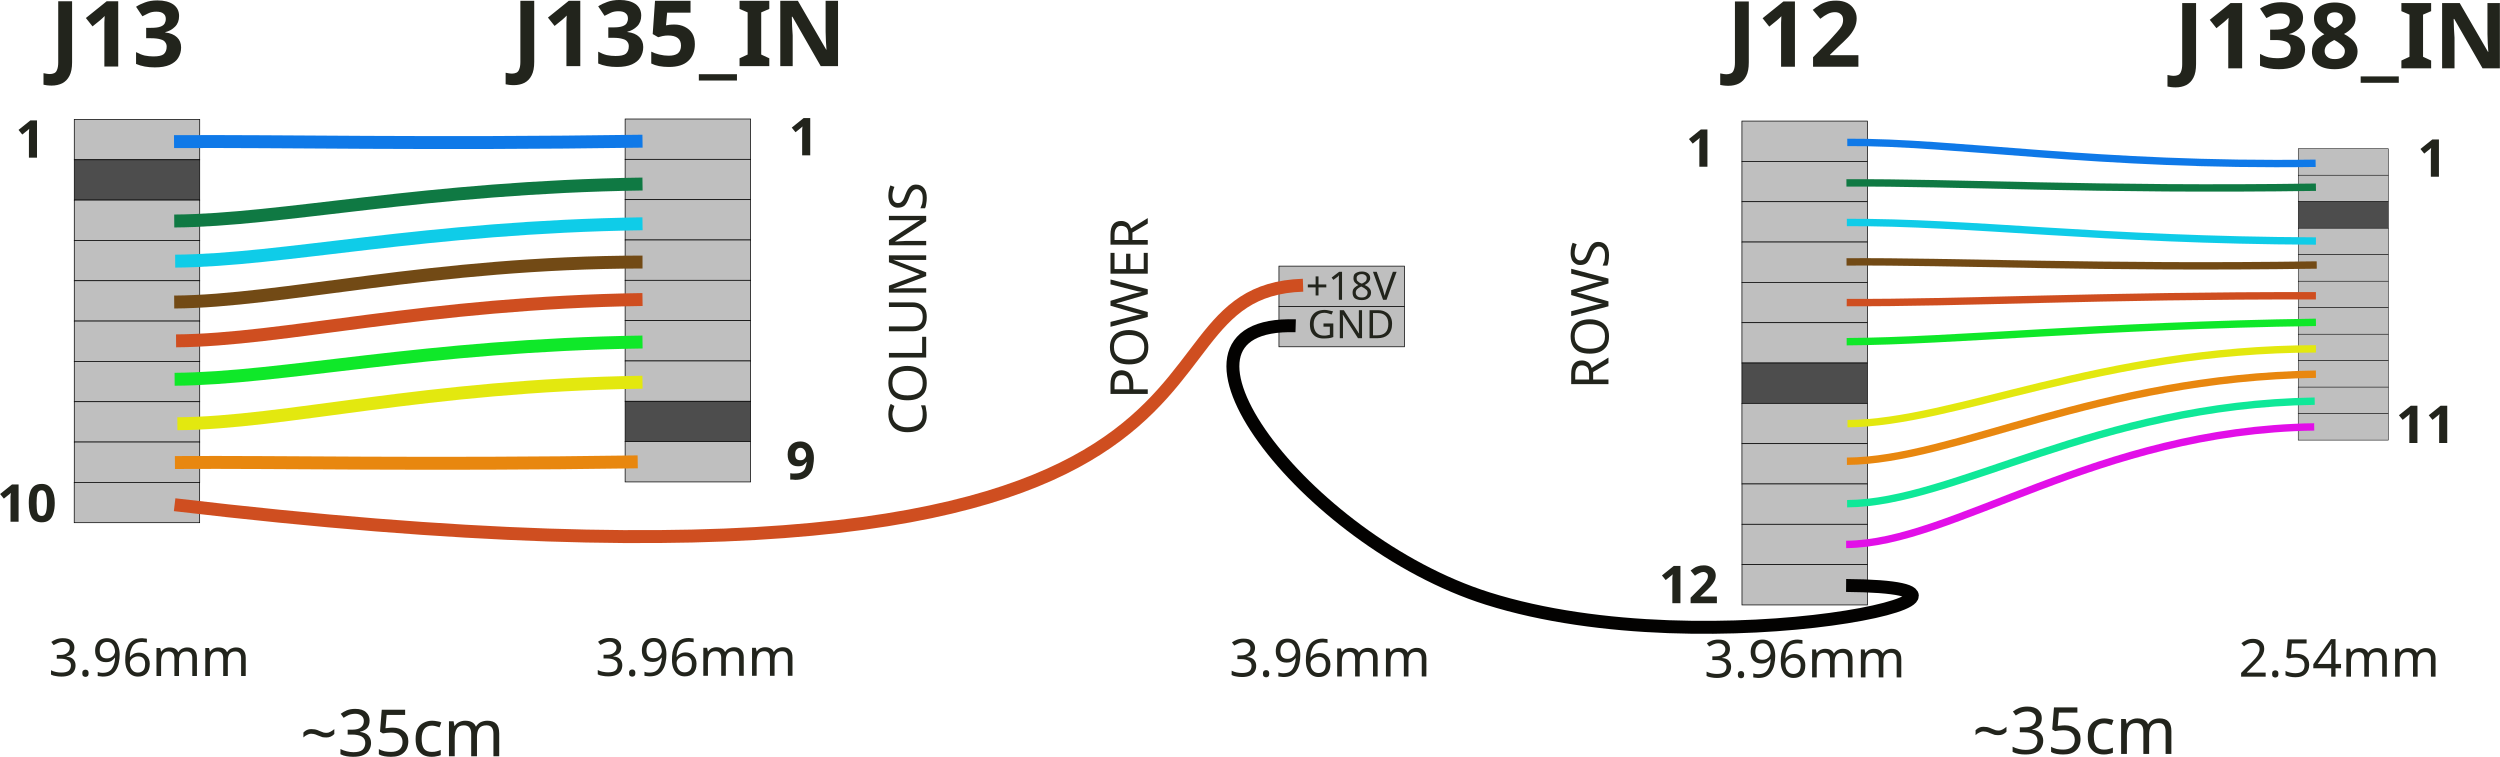
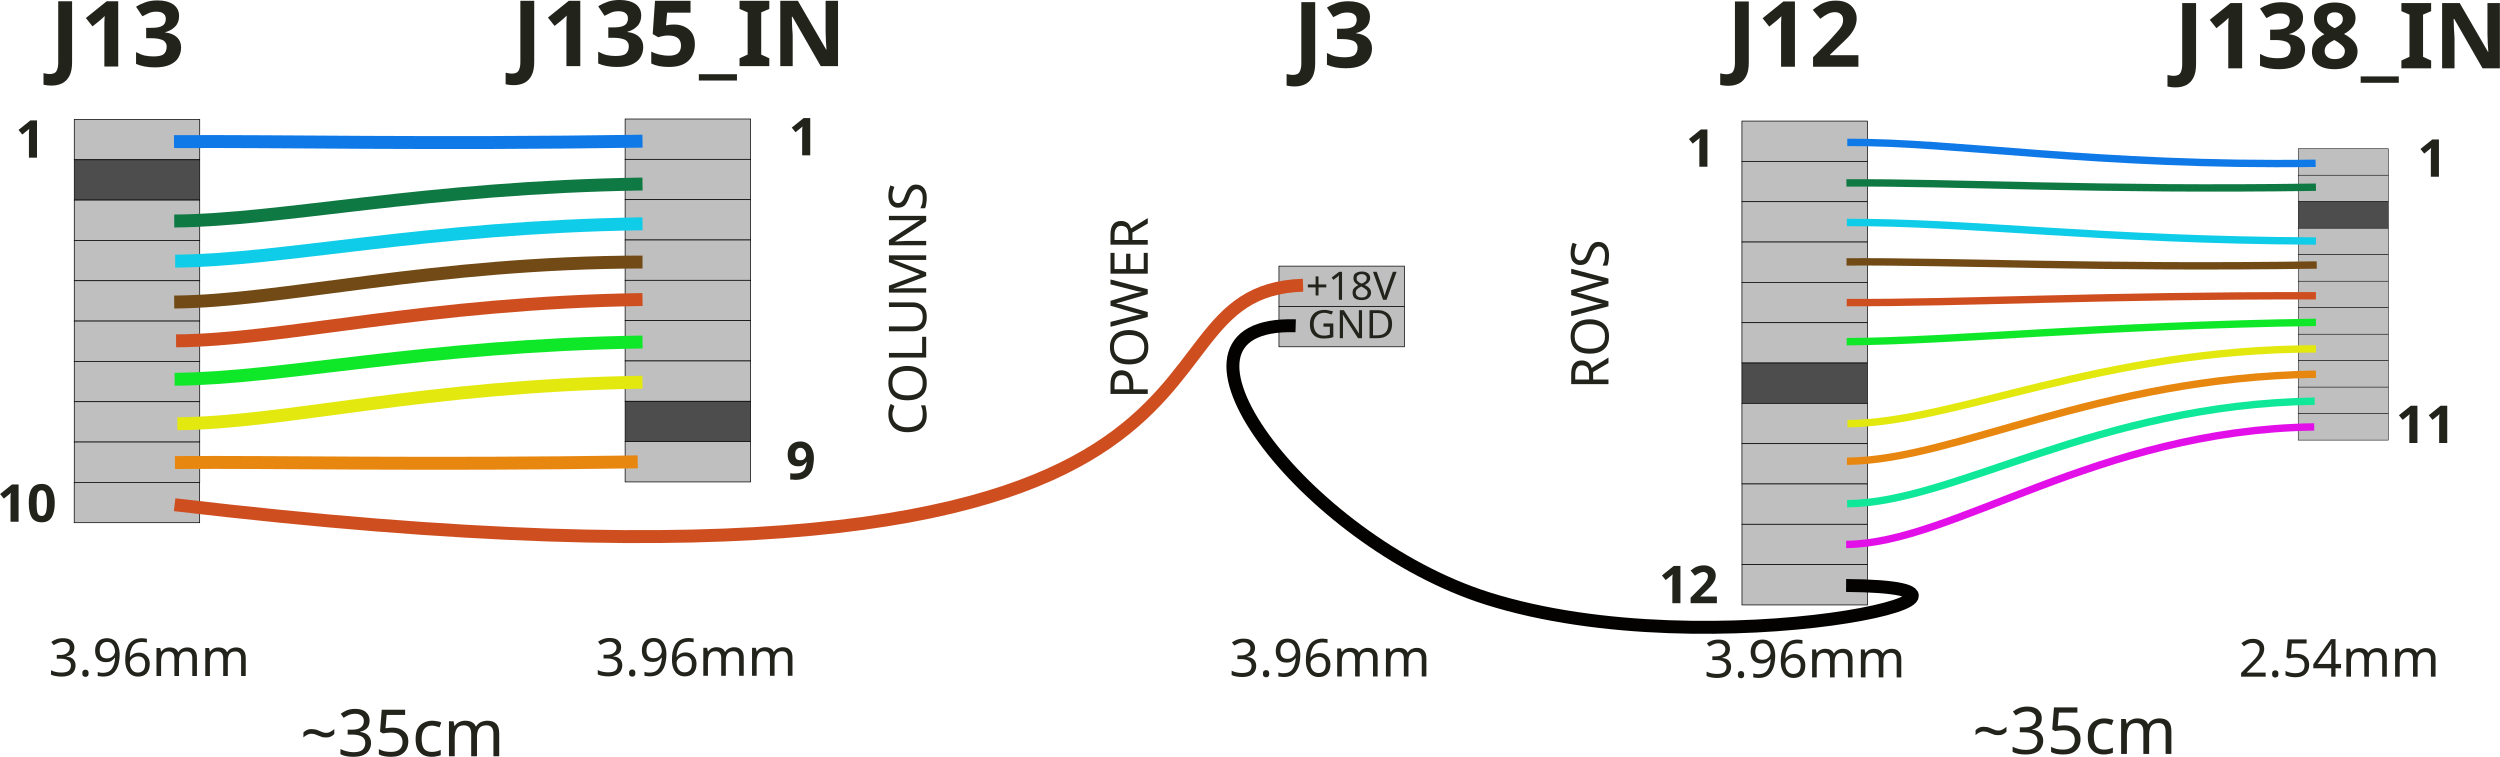
<svg xmlns="http://www.w3.org/2000/svg" width="135.263mm" height="40.955mm" viewBox="0 0 135.263 40.955" version="1.1" id="svg1">
  <defs id="defs1" />
  <g id="layer1" transform="translate(-36.98627,-29.35724)">
    <rect style="fill:#bfbfbf;fill-opacity:1;stroke:#000000;stroke-width:0.039;stroke-miterlimit:4;stroke-dasharray:none;stroke-dashoffset:0;stroke-opacity:1" id="rect1016-6-0-8-2-1" width="6.787" height="2.182" x="41.005" y="35.82" ry="0" />
    <rect style="fill:#4d4d4d;fill-opacity:1;stroke:#000000;stroke-width:0.039;stroke-miterlimit:4;stroke-dasharray:none;stroke-dashoffset:0;stroke-opacity:1" id="rect1016-6-0-8-2-1-8" width="6.787" height="2.182" x="41.005" y="38.002" ry="0" />
    <rect style="fill:#bfbfbf;fill-opacity:1;stroke:#000000;stroke-width:0.039;stroke-miterlimit:4;stroke-dasharray:none;stroke-dashoffset:0;stroke-opacity:1" id="rect1016-6-0-8-2-1-5" width="6.787" height="2.182" x="41.005" y="40.184" ry="0" />
    <rect style="fill:#bfbfbf;fill-opacity:1;stroke:#000000;stroke-width:0.039;stroke-miterlimit:4;stroke-dasharray:none;stroke-dashoffset:0;stroke-opacity:1" id="rect1016-6-0-8-2-1-0" width="6.787" height="2.182" x="41.005" y="42.366" ry="0" />
    <rect style="fill:#bfbfbf;fill-opacity:1;stroke:#000000;stroke-width:0.039;stroke-miterlimit:4;stroke-dasharray:none;stroke-dashoffset:0;stroke-opacity:1" id="rect1016-6-0-8-2-1-6" width="6.787" height="2.182" x="41.005" y="44.547" ry="0" />
    <rect style="fill:#bfbfbf;fill-opacity:1;stroke:#000000;stroke-width:0.039;stroke-miterlimit:4;stroke-dasharray:none;stroke-dashoffset:0;stroke-opacity:1" id="rect1016-6-0-8-2-1-4" width="6.787" height="2.182" x="41.005" y="46.729" ry="0" />
    <rect style="fill:#bfbfbf;fill-opacity:1;stroke:#000000;stroke-width:0.039;stroke-miterlimit:4;stroke-dasharray:none;stroke-dashoffset:0;stroke-opacity:1" id="rect1016-6-0-8-2-1-62" width="6.787" height="2.182" x="41.005" y="48.911" ry="0" />
    <rect style="fill:#bfbfbf;fill-opacity:1;stroke:#000000;stroke-width:0.039;stroke-miterlimit:4;stroke-dasharray:none;stroke-dashoffset:0;stroke-opacity:1" id="rect1016-6-0-8-2-1-58" width="6.787" height="2.182" x="41.005" y="51.093" ry="0" />
    <rect style="fill:#bfbfbf;fill-opacity:1;stroke:#000000;stroke-width:0.039;stroke-miterlimit:4;stroke-dasharray:none;stroke-dashoffset:0;stroke-opacity:1" id="rect1016-6-0-8-2-1-628" width="6.787" height="2.182" x="41.005" y="53.274" ry="0" />
    <rect style="fill:#bfbfbf;fill-opacity:1;stroke:#000000;stroke-width:0.039;stroke-miterlimit:4;stroke-dasharray:none;stroke-dashoffset:0;stroke-opacity:1" id="rect1016-6-0-8-2-1-628-75" width="6.787" height="2.182" x="41.002" y="55.456" ry="0" />
    <rect style="fill:#bfbfbf;fill-opacity:1;stroke:#000000;stroke-width:0.039;stroke-miterlimit:4;stroke-dasharray:none;stroke-dashoffset:0;stroke-opacity:1" id="rect1016-6-0-8-2-1-09" width="6.787" height="2.182" x="131.233" y="35.908" ry="0" />
    <rect style="fill:#bfbfbf;fill-opacity:1;stroke:#000000;stroke-width:0.039;stroke-miterlimit:4;stroke-dasharray:none;stroke-dashoffset:0;stroke-opacity:1" id="rect1016-6-0-8-2-1-8-1" width="6.787" height="2.182" x="131.233" y="38.09" ry="0" />
    <rect style="fill:#bfbfbf;fill-opacity:1;stroke:#000000;stroke-width:0.039;stroke-miterlimit:4;stroke-dasharray:none;stroke-dashoffset:0;stroke-opacity:1" id="rect1016-6-0-8-2-1-5-7" width="6.787" height="2.182" x="131.233" y="40.271" ry="0" />
    <rect style="fill:#bfbfbf;fill-opacity:1;stroke:#000000;stroke-width:0.039;stroke-miterlimit:4;stroke-dasharray:none;stroke-dashoffset:0;stroke-opacity:1" id="rect1016-6-0-8-2-1-0-7" width="6.787" height="2.182" x="131.233" y="42.453" ry="0" />
    <rect style="fill:#bfbfbf;fill-opacity:1;stroke:#000000;stroke-width:0.039;stroke-miterlimit:4;stroke-dasharray:none;stroke-dashoffset:0;stroke-opacity:1" id="rect1016-6-0-8-2-1-6-11" width="6.787" height="2.182" x="131.233" y="44.635" ry="0" />
    <rect style="fill:#bfbfbf;fill-opacity:1;stroke:#000000;stroke-width:0.039;stroke-miterlimit:4;stroke-dasharray:none;stroke-dashoffset:0;stroke-opacity:1" id="rect1016-6-0-8-2-1-4-5" width="6.787" height="2.182" x="131.233" y="46.817" ry="0" />
    <rect style="fill:#4d4d4d;fill-opacity:1;stroke:#000000;stroke-width:0.039;stroke-miterlimit:4;stroke-dasharray:none;stroke-dashoffset:0;stroke-opacity:1" id="rect1016-6-0-8-2-1-62-9" width="6.787" height="2.182" x="131.233" y="48.998" ry="0" />
    <rect style="fill:#bfbfbf;fill-opacity:1;stroke:#000000;stroke-width:0.039;stroke-miterlimit:4;stroke-dasharray:none;stroke-dashoffset:0;stroke-opacity:1" id="rect1016-6-0-8-2-1-58-7" width="6.787" height="2.182" x="131.233" y="51.18" ry="0" />
    <rect style="fill:#bfbfbf;fill-opacity:1;stroke:#000000;stroke-width:0.039;stroke-miterlimit:4;stroke-dasharray:none;stroke-dashoffset:0;stroke-opacity:1" id="rect1016-6-0-8-2-1-628-7" width="6.787" height="2.182" x="131.233" y="53.362" ry="0" />
    <rect style="fill:#bfbfbf;fill-opacity:1;stroke:#000000;stroke-width:0.039;stroke-miterlimit:4;stroke-dasharray:none;stroke-dashoffset:0;stroke-opacity:1" id="rect1016-6-0-8-2-1-62-9-1" width="6.787" height="2.182" x="131.236" y="55.542" ry="0" />
    <rect style="fill:#bfbfbf;fill-opacity:1;stroke:#000000;stroke-width:0.039;stroke-miterlimit:4;stroke-dasharray:none;stroke-dashoffset:0;stroke-opacity:1" id="rect1016-6-0-8-2-1-58-7-7" width="6.787" height="2.182" x="131.236" y="57.724" ry="0" />
    <rect style="fill:#bfbfbf;fill-opacity:1;stroke:#000000;stroke-width:0.039;stroke-miterlimit:4;stroke-dasharray:none;stroke-dashoffset:0;stroke-opacity:1" id="rect1016-6-0-8-2-1-628-7-8" width="6.787" height="2.182" x="131.236" y="59.906" ry="0" />
    <rect style="fill:#bfbfbf;fill-opacity:1;stroke:#000000;stroke-width:0.039;stroke-miterlimit:4;stroke-dasharray:none;stroke-dashoffset:0;stroke-opacity:1" id="rect1016-6-0-8-2-1-58-7-7-3" width="6.787" height="2.182" x="106.184" y="43.756" ry="0" />
    <rect style="fill:#bfbfbf;fill-opacity:1;stroke:#000000;stroke-width:0.039;stroke-miterlimit:4;stroke-dasharray:none;stroke-dashoffset:0;stroke-opacity:1" id="rect1016-6-0-8-2-1-628-7-8-8" width="6.787" height="2.182" x="106.184" y="45.938" ry="0" />
    <text xml:space="preserve" style="font-style:normal;font-variant:normal;font-weight:bold;font-stretch:normal;font-size:4.939px;line-height:125%;font-family:sans-serif;-inkscape-font-specification:'sans-serif, Bold';font-variant-ligatures:normal;font-variant-caps:normal;font-variant-numeric:normal;font-feature-settings:normal;text-align:start;letter-spacing:0px;word-spacing:0px;writing-mode:lr-tb;text-anchor:start;fill:#22241c;fill-opacity:1;stroke:none;stroke-width:0.189px;stroke-linecap:butt;stroke-linejoin:miter;stroke-opacity:1" x="39.698" y="32.958" id="text1065-2-5-5-4-9-6-4">
      <tspan x="39.698" y="32.958" style="font-style:normal;font-variant:normal;font-weight:bold;font-stretch:normal;font-size:4.939px;font-family:sans-serif;-inkscape-font-specification:'sans-serif, Bold';font-variant-ligatures:normal;font-variant-caps:normal;font-variant-numeric:normal;font-feature-settings:normal;text-align:start;writing-mode:lr-tb;text-anchor:start;fill:#22241c;stroke-width:0.189px" id="tspan1711-6-6-7-3-8-7">J13</tspan>
    </text>
    <text xml:space="preserve" style="font-style:normal;font-variant:normal;font-weight:bold;font-stretch:normal;font-size:3.528px;line-height:125%;font-family:sans-serif;-inkscape-font-specification:'sans-serif, Bold';font-variant-ligatures:normal;font-variant-caps:normal;font-variant-numeric:normal;font-feature-settings:normal;text-align:start;letter-spacing:0px;word-spacing:0px;writing-mode:lr-tb;text-anchor:start;fill:#22241c;fill-opacity:1;stroke:none;stroke-width:0.189px;stroke-linecap:butt;stroke-linejoin:miter;stroke-opacity:1" x="53.23" y="70.277" id="text1065-2-5-5-4-9-6-4-7">
      <tspan x="53.23" y="70.277" style="font-style:normal;font-variant:normal;font-weight:normal;font-stretch:normal;font-size:3.528px;font-family:Sans;-inkscape-font-specification:'Sans, ';font-variant-ligatures:normal;font-variant-caps:normal;font-variant-numeric:normal;font-variant-east-asian:normal;text-align:start;writing-mode:lr-tb;text-anchor:start;fill:#22241c;stroke-width:0.189px" id="tspan1711-6-6-7-3-8-7-09">~35cm</tspan>
    </text>
    <text xml:space="preserve" style="font-style:normal;font-variant:normal;font-weight:bold;font-stretch:normal;font-size:3.528px;line-height:125%;font-family:sans-serif;-inkscape-font-specification:'sans-serif, Bold';font-variant-ligatures:normal;font-variant-caps:normal;font-variant-numeric:normal;font-feature-settings:normal;text-align:start;letter-spacing:0px;word-spacing:0px;writing-mode:lr-tb;text-anchor:start;fill:#22241c;fill-opacity:1;stroke:none;stroke-width:0.189px;stroke-linecap:butt;stroke-linejoin:miter;stroke-opacity:1" x="143.705" y="70.149" id="text1065-2-5-5-4-9-6-4-7-2">
      <tspan x="143.705" y="70.149" style="font-style:normal;font-variant:normal;font-weight:normal;font-stretch:normal;font-size:3.528px;font-family:Sans;-inkscape-font-specification:'Sans, ';font-variant-ligatures:normal;font-variant-caps:normal;font-variant-numeric:normal;font-variant-east-asian:normal;text-align:start;writing-mode:lr-tb;text-anchor:start;fill:#22241c;stroke-width:0.189px" id="tspan1711-6-6-7-3-8-7-09-0">~35cm</tspan>
    </text>
    <text xml:space="preserve" style="font-style:normal;font-variant:normal;font-weight:bold;font-stretch:normal;font-size:2.822px;line-height:125%;font-family:sans-serif;-inkscape-font-specification:'sans-serif, Bold';font-variant-ligatures:normal;font-variant-caps:normal;font-variant-numeric:normal;font-feature-settings:normal;text-align:start;letter-spacing:0px;word-spacing:0px;writing-mode:lr-tb;text-anchor:start;fill:#22241c;fill-opacity:1;stroke:none;stroke-width:0.189px;stroke-linecap:butt;stroke-linejoin:miter;stroke-opacity:1" x="37.817" y="37.887" id="text1065-2-5-5-4-9-6-4-4">
      <tspan x="37.817" y="37.887" style="font-style:normal;font-variant:normal;font-weight:bold;font-stretch:normal;font-size:2.822px;font-family:sans-serif;-inkscape-font-specification:'sans-serif, Bold';font-variant-ligatures:normal;font-variant-caps:normal;font-variant-numeric:normal;font-feature-settings:normal;text-align:start;writing-mode:lr-tb;text-anchor:start;fill:#22241c;stroke-width:0.189px" id="tspan1711-6-6-7-3-8-7-0">1</tspan>
    </text>
    <text xml:space="preserve" style="font-style:normal;font-variant:normal;font-weight:bold;font-stretch:normal;font-size:2.822px;line-height:125%;font-family:sans-serif;-inkscape-font-specification:'sans-serif, Bold';font-variant-ligatures:normal;font-variant-caps:normal;font-variant-numeric:normal;font-feature-settings:normal;text-align:start;letter-spacing:0px;word-spacing:0px;writing-mode:lr-tb;text-anchor:start;fill:#22241c;fill-opacity:1;stroke:none;stroke-width:0.189px;stroke-linecap:butt;stroke-linejoin:miter;stroke-opacity:1" x="36.82" y="57.586" id="text1065-2-5-5-4-9-6-4-4-6">
      <tspan x="36.82" y="57.586" style="font-style:normal;font-variant:normal;font-weight:bold;font-stretch:normal;font-size:2.822px;font-family:sans-serif;-inkscape-font-specification:'sans-serif, Bold';font-variant-ligatures:normal;font-variant-caps:normal;font-variant-numeric:normal;font-feature-settings:normal;text-align:start;writing-mode:lr-tb;text-anchor:start;fill:#22241c;stroke-width:0.189px" id="tspan1711-6-6-7-3-8-7-0-2">10</tspan>
    </text>
    <rect style="fill:#bfbfbf;fill-opacity:1;stroke:#000000;stroke-width:0.027;stroke-miterlimit:4;stroke-dasharray:none;stroke-dashoffset:0;stroke-opacity:1" id="rect1016-6-0-8-2-1-9" width="4.872" height="1.434" x="161.333" y="37.404" ry="0" />
    <rect style="fill:#bfbfbf;fill-opacity:1;stroke:#000000;stroke-width:0.027;stroke-miterlimit:4;stroke-dasharray:none;stroke-dashoffset:0;stroke-opacity:1" id="rect1016-6-0-8-2-1-8-9" width="4.872" height="1.434" x="161.333" y="38.837" ry="0" />
    <rect style="fill:#4d4d4d;fill-opacity:1;stroke:#000000;stroke-width:0.027;stroke-miterlimit:4;stroke-dasharray:none;stroke-dashoffset:0;stroke-opacity:1" id="rect1016-6-0-8-2-1-5-0" width="4.872" height="1.434" x="161.333" y="40.271" ry="0" />
    <rect style="fill:#bfbfbf;fill-opacity:1;stroke:#000000;stroke-width:0.027;stroke-miterlimit:4;stroke-dasharray:none;stroke-dashoffset:0;stroke-opacity:1" id="rect1016-6-0-8-2-1-0-8" width="4.872" height="1.434" x="161.333" y="41.705" ry="0" />
    <rect style="fill:#bfbfbf;fill-opacity:1;stroke:#000000;stroke-width:0.027;stroke-miterlimit:4;stroke-dasharray:none;stroke-dashoffset:0;stroke-opacity:1" id="rect1016-6-0-8-2-1-6-1" width="4.872" height="1.434" x="161.333" y="43.139" ry="0" />
    <rect style="fill:#bfbfbf;fill-opacity:1;stroke:#000000;stroke-width:0.027;stroke-miterlimit:4;stroke-dasharray:none;stroke-dashoffset:0;stroke-opacity:1" id="rect1016-6-0-8-2-1-4-3" width="4.872" height="1.434" x="161.333" y="44.572" ry="0" />
    <rect style="fill:#bfbfbf;fill-opacity:1;stroke:#000000;stroke-width:0.027;stroke-miterlimit:4;stroke-dasharray:none;stroke-dashoffset:0;stroke-opacity:1" id="rect1016-6-0-8-2-1-62-1" width="4.872" height="1.434" x="161.333" y="46.006" ry="0" />
    <rect style="fill:#bfbfbf;fill-opacity:1;stroke:#000000;stroke-width:0.027;stroke-miterlimit:4;stroke-dasharray:none;stroke-dashoffset:0;stroke-opacity:1" id="rect1016-6-0-8-2-1-58-1" width="4.872" height="1.434" x="161.333" y="47.44" ry="0" />
    <rect style="fill:#bfbfbf;fill-opacity:1;stroke:#000000;stroke-width:0.027;stroke-miterlimit:4;stroke-dasharray:none;stroke-dashoffset:0;stroke-opacity:1" id="rect1016-6-0-8-2-1-628-0" width="4.872" height="1.434" x="161.333" y="48.873" ry="0" />
    <text xml:space="preserve" style="font-style:normal;font-variant:normal;font-weight:bold;font-stretch:normal;font-size:4.939px;line-height:125%;font-family:sans-serif;-inkscape-font-specification:'sans-serif, Bold';font-variant-ligatures:normal;font-variant-caps:normal;font-variant-numeric:normal;font-feature-settings:normal;text-align:start;letter-spacing:0px;word-spacing:0px;writing-mode:lr-tb;text-anchor:start;fill:#22241c;fill-opacity:1;stroke:none;stroke-width:0.189px;stroke-linecap:butt;stroke-linejoin:miter;stroke-opacity:1" x="154.618" y="33.053" id="text1065-2-5-5-4-9-6-4-3">
      <tspan x="154.618" y="33.053" style="font-style:normal;font-variant:normal;font-weight:bold;font-stretch:normal;font-size:4.939px;font-family:sans-serif;-inkscape-font-specification:'sans-serif, Bold';font-variant-ligatures:normal;font-variant-caps:normal;font-variant-numeric:normal;font-feature-settings:normal;text-align:start;writing-mode:lr-tb;text-anchor:start;fill:#22241c;stroke-width:0.189px" id="tspan1711-6-6-7-3-8-7-4">J138_IN</tspan>
      <tspan x="154.618" y="39.226" style="font-style:normal;font-variant:normal;font-weight:bold;font-stretch:normal;font-size:4.939px;font-family:sans-serif;-inkscape-font-specification:'sans-serif, Bold';font-variant-ligatures:normal;font-variant-caps:normal;font-variant-numeric:normal;font-feature-settings:normal;text-align:start;writing-mode:lr-tb;text-anchor:start;fill:#22241c;stroke-width:0.189px" id="tspan2385" />
    </text>
    <rect style="fill:#bfbfbf;fill-opacity:1;stroke:#000000;stroke-width:0.039;stroke-miterlimit:4;stroke-dasharray:none;stroke-dashoffset:0;stroke-opacity:1" id="rect1016-6-0-8-2-1-03" width="6.787" height="2.182" x="70.809" y="35.796" ry="0" />
    <rect style="fill:#bfbfbf;fill-opacity:1;stroke:#000000;stroke-width:0.039;stroke-miterlimit:4;stroke-dasharray:none;stroke-dashoffset:0;stroke-opacity:1" id="rect1016-6-0-8-2-1-8-91" width="6.787" height="2.182" x="70.809" y="37.978" ry="0" />
    <rect style="fill:#bfbfbf;fill-opacity:1;stroke:#000000;stroke-width:0.039;stroke-miterlimit:4;stroke-dasharray:none;stroke-dashoffset:0;stroke-opacity:1" id="rect1016-6-0-8-2-1-5-9" width="6.787" height="2.182" x="70.809" y="40.16" ry="0" />
    <rect style="fill:#bfbfbf;fill-opacity:1;stroke:#000000;stroke-width:0.039;stroke-miterlimit:4;stroke-dasharray:none;stroke-dashoffset:0;stroke-opacity:1" id="rect1016-6-0-8-2-1-0-6" width="6.787" height="2.182" x="70.809" y="42.342" ry="0" />
    <rect style="fill:#bfbfbf;fill-opacity:1;stroke:#000000;stroke-width:0.039;stroke-miterlimit:4;stroke-dasharray:none;stroke-dashoffset:0;stroke-opacity:1" id="rect1016-6-0-8-2-1-6-9" width="6.787" height="2.182" x="70.809" y="44.523" ry="0" />
    <rect style="fill:#bfbfbf;fill-opacity:1;stroke:#000000;stroke-width:0.039;stroke-miterlimit:4;stroke-dasharray:none;stroke-dashoffset:0;stroke-opacity:1" id="rect1016-6-0-8-2-1-4-33" width="6.787" height="2.182" x="70.809" y="46.705" ry="0" />
    <rect style="fill:#bfbfbf;fill-opacity:1;stroke:#000000;stroke-width:0.039;stroke-miterlimit:4;stroke-dasharray:none;stroke-dashoffset:0;stroke-opacity:1" id="rect1016-6-0-8-2-1-62-8" width="6.787" height="2.182" x="70.809" y="48.887" ry="0" />
    <rect style="fill:#4d4d4d;fill-opacity:1;stroke:#000000;stroke-width:0.039;stroke-miterlimit:4;stroke-dasharray:none;stroke-dashoffset:0;stroke-opacity:1" id="rect1016-6-0-8-2-1-58-0" width="6.787" height="2.182" x="70.809" y="51.069" ry="0" />
    <rect style="fill:#bfbfbf;fill-opacity:1;stroke:#000000;stroke-width:0.039;stroke-miterlimit:4;stroke-dasharray:none;stroke-dashoffset:0;stroke-opacity:1" id="rect1016-6-0-8-2-1-628-5" width="6.787" height="2.182" x="70.809" y="53.25" ry="0" />
    <text xml:space="preserve" style="font-style:normal;font-variant:normal;font-weight:bold;font-stretch:normal;font-size:4.939px;line-height:125%;font-family:sans-serif;-inkscape-font-specification:'sans-serif, Bold';font-variant-ligatures:normal;font-variant-caps:normal;font-variant-numeric:normal;font-feature-settings:normal;text-align:start;letter-spacing:0px;word-spacing:0px;writing-mode:lr-tb;text-anchor:start;fill:#22241c;fill-opacity:1;stroke:none;stroke-width:0.189px;stroke-linecap:butt;stroke-linejoin:miter;stroke-opacity:1" x="64.702" y="32.933" id="text1065-2-5-5-4-9-6-4-6">
      <tspan x="64.702" y="32.933" style="font-style:normal;font-variant:normal;font-weight:bold;font-stretch:normal;font-size:4.939px;font-family:sans-serif;-inkscape-font-specification:'sans-serif, Bold';font-variant-ligatures:normal;font-variant-caps:normal;font-variant-numeric:normal;font-feature-settings:normal;text-align:start;writing-mode:lr-tb;text-anchor:start;fill:#22241c;stroke-width:0.189px" id="tspan1711-6-6-7-3-8-7-6">J135_IN</tspan>
    </text>
    <text xml:space="preserve" style="font-style:normal;font-variant:normal;font-weight:normal;font-stretch:normal;font-size:2.822px;line-height:125%;font-family:sans-serif;-inkscape-font-specification:'sans-serif, Normal';font-variant-ligatures:normal;font-variant-caps:normal;font-variant-numeric:normal;font-variant-east-asian:normal;text-align:start;letter-spacing:0px;word-spacing:0px;writing-mode:lr-tb;text-anchor:start;fill:#22241c;fill-opacity:1;stroke:none;stroke-width:0.189px;stroke-linecap:butt;stroke-linejoin:miter;stroke-opacity:1" x="69.205" y="65.921" id="text1065-2-5-5-4-9-6-4-6-4">
      <tspan x="69.205" y="65.921" style="font-style:normal;font-variant:normal;font-weight:normal;font-stretch:normal;font-size:2.822px;font-family:sans-serif;-inkscape-font-specification:'sans-serif, Normal';font-variant-ligatures:normal;font-variant-caps:normal;font-variant-numeric:normal;font-variant-east-asian:normal;text-align:start;writing-mode:lr-tb;text-anchor:start;fill:#22241c;stroke-width:0.189px" id="tspan1711-6-6-7-3-8-7-6-8">3.96mm</tspan>
    </text>
    <text xml:space="preserve" style="font-style:normal;font-variant:normal;font-weight:normal;font-stretch:normal;font-size:2.822px;line-height:125%;font-family:sans-serif;-inkscape-font-specification:'sans-serif, Normal';font-variant-ligatures:normal;font-variant-caps:normal;font-variant-numeric:normal;font-variant-east-asian:normal;text-align:start;letter-spacing:0px;word-spacing:0px;writing-mode:lr-tb;text-anchor:start;fill:#22241c;fill-opacity:1;stroke:none;stroke-width:0.189px;stroke-linecap:butt;stroke-linejoin:miter;stroke-opacity:1" x="103.499" y="65.958" id="text1065-2-5-5-4-9-6-4-6-4-4">
      <tspan x="103.499" y="65.958" style="font-style:normal;font-variant:normal;font-weight:normal;font-stretch:normal;font-size:2.822px;font-family:sans-serif;-inkscape-font-specification:'sans-serif, Normal';font-variant-ligatures:normal;font-variant-caps:normal;font-variant-numeric:normal;font-variant-east-asian:normal;text-align:start;writing-mode:lr-tb;text-anchor:start;fill:#22241c;stroke-width:0.189px" id="tspan1711-6-6-7-3-8-7-6-8-6">3.96mm</tspan>
    </text>
    <text xml:space="preserve" style="font-style:normal;font-variant:normal;font-weight:normal;font-stretch:normal;font-size:2.117px;line-height:125%;font-family:sans-serif;-inkscape-font-specification:'sans-serif, Normal';font-variant-ligatures:normal;font-variant-caps:normal;font-variant-numeric:normal;font-variant-east-asian:normal;text-align:start;letter-spacing:0px;word-spacing:0px;writing-mode:lr-tb;text-anchor:start;fill:#22241c;fill-opacity:1;stroke:none;stroke-width:0.189px;stroke-linecap:butt;stroke-linejoin:miter;stroke-opacity:1" x="107.635" y="45.577" id="text1065-2-5-5-4-9-6-4-6-4-0">
      <tspan x="107.635" y="45.577" style="font-style:normal;font-variant:normal;font-weight:normal;font-stretch:normal;font-size:2.117px;font-family:sans-serif;-inkscape-font-specification:'sans-serif, Normal';font-variant-ligatures:normal;font-variant-caps:normal;font-variant-numeric:normal;font-variant-east-asian:normal;text-align:start;writing-mode:lr-tb;text-anchor:start;fill:#22241c;stroke-width:0.189px" id="tspan1711-6-6-7-3-8-7-6-8-3">+18V</tspan>
    </text>
    <text xml:space="preserve" style="font-style:normal;font-variant:normal;font-weight:normal;font-stretch:normal;font-size:2.117px;line-height:125%;font-family:sans-serif;-inkscape-font-specification:'sans-serif, Normal';font-variant-ligatures:normal;font-variant-caps:normal;font-variant-numeric:normal;font-variant-east-asian:normal;text-align:start;letter-spacing:0px;word-spacing:0px;writing-mode:lr-tb;text-anchor:start;fill:#22241c;fill-opacity:1;stroke:none;stroke-width:0.189px;stroke-linecap:butt;stroke-linejoin:miter;stroke-opacity:1" x="107.733" y="47.655" id="text1065-2-5-5-4-9-6-4-6-4-0-5">
      <tspan x="107.733" y="47.655" style="font-style:normal;font-variant:normal;font-weight:normal;font-stretch:normal;font-size:2.117px;font-family:sans-serif;-inkscape-font-specification:'sans-serif, Normal';font-variant-ligatures:normal;font-variant-caps:normal;font-variant-numeric:normal;font-variant-east-asian:normal;text-align:start;writing-mode:lr-tb;text-anchor:start;fill:#22241c;stroke-width:0.189px" id="tspan1711-6-6-7-3-8-7-6-8-3-4">GND</tspan>
    </text>
    <text xml:space="preserve" style="font-style:normal;font-variant:normal;font-weight:normal;font-stretch:normal;font-size:2.822px;line-height:125%;font-family:sans-serif;-inkscape-font-specification:'sans-serif, Normal';font-variant-ligatures:normal;font-variant-caps:normal;font-variant-numeric:normal;font-variant-east-asian:normal;text-align:start;letter-spacing:0px;word-spacing:0px;writing-mode:lr-tb;text-anchor:start;fill:#22241c;fill-opacity:1;stroke:none;stroke-width:0.189px;stroke-linecap:butt;stroke-linejoin:miter;stroke-opacity:1" x="-52.914" y="87.1" id="text1065-2-5-5-4-9-6-4-6-4-59" transform="rotate(-90)">
      <tspan x="-52.914" y="87.1" style="font-style:normal;font-variant:normal;font-weight:normal;font-stretch:normal;font-size:2.822px;font-family:sans-serif;-inkscape-font-specification:'sans-serif, Normal';font-variant-ligatures:normal;font-variant-caps:normal;font-variant-numeric:normal;font-variant-east-asian:normal;text-align:start;writing-mode:lr-tb;text-anchor:start;fill:#22241c;stroke-width:0.189px" id="tspan1711-6-6-7-3-8-7-6-8-8">COLUMNS</tspan>
    </text>
    <text xml:space="preserve" style="font-style:normal;font-variant:normal;font-weight:normal;font-stretch:normal;font-size:2.822px;line-height:125%;font-family:sans-serif;-inkscape-font-specification:'sans-serif, Normal';font-variant-ligatures:normal;font-variant-caps:normal;font-variant-numeric:normal;font-variant-east-asian:normal;text-align:start;letter-spacing:0px;word-spacing:0px;writing-mode:lr-tb;text-anchor:start;fill:#22241c;fill-opacity:1;stroke:none;stroke-width:0.189px;stroke-linecap:butt;stroke-linejoin:miter;stroke-opacity:1" x="-50.423" y="124.012" id="text1065-2-5-5-4-9-6-4-6-4-59-0" transform="rotate(-90)">
      <tspan x="-50.423" y="124.012" style="font-style:normal;font-variant:normal;font-weight:normal;font-stretch:normal;font-size:2.822px;font-family:sans-serif;-inkscape-font-specification:'sans-serif, Normal';font-variant-ligatures:normal;font-variant-caps:normal;font-variant-numeric:normal;font-variant-east-asian:normal;text-align:start;writing-mode:lr-tb;text-anchor:start;fill:#22241c;stroke-width:0.189px" id="tspan1711-6-6-7-3-8-7-6-8-8-3">ROWS</tspan>
    </text>
    <text xml:space="preserve" style="font-style:normal;font-variant:normal;font-weight:normal;font-stretch:normal;font-size:2.822px;line-height:125%;font-family:sans-serif;-inkscape-font-specification:'sans-serif, Normal';font-variant-ligatures:normal;font-variant-caps:normal;font-variant-numeric:normal;font-variant-east-asian:normal;text-align:start;letter-spacing:0px;word-spacing:0px;writing-mode:lr-tb;text-anchor:start;fill:#22241c;fill-opacity:1;stroke:none;stroke-width:0.189px;stroke-linecap:butt;stroke-linejoin:miter;stroke-opacity:1" x="129.196" y="66.009" id="text1065-2-5-5-4-9-6-4-6-4-5">
      <tspan x="129.196" y="66.009" style="font-style:normal;font-variant:normal;font-weight:normal;font-stretch:normal;font-size:2.822px;font-family:sans-serif;-inkscape-font-specification:'sans-serif, Normal';font-variant-ligatures:normal;font-variant-caps:normal;font-variant-numeric:normal;font-variant-east-asian:normal;text-align:start;writing-mode:lr-tb;text-anchor:start;fill:#22241c;stroke-width:0.189px" id="tspan1711-6-6-7-3-8-7-6-8-0">3.96mm</tspan>
    </text>
    <text xml:space="preserve" style="font-style:normal;font-variant:normal;font-weight:normal;font-stretch:normal;font-size:2.822px;line-height:125%;font-family:sans-serif;-inkscape-font-specification:'sans-serif, Normal';font-variant-ligatures:normal;font-variant-caps:normal;font-variant-numeric:normal;font-variant-east-asian:normal;text-align:start;letter-spacing:0px;word-spacing:0px;writing-mode:lr-tb;text-anchor:start;fill:#22241c;fill-opacity:1;stroke:none;stroke-width:0.189px;stroke-linecap:butt;stroke-linejoin:miter;stroke-opacity:1" x="158.102" y="65.969" id="text1065-2-5-5-4-9-6-4-6-4-5-8">
      <tspan x="158.102" y="65.969" style="font-style:normal;font-variant:normal;font-weight:normal;font-stretch:normal;font-size:2.822px;font-family:sans-serif;-inkscape-font-specification:'sans-serif, Normal';font-variant-ligatures:normal;font-variant-caps:normal;font-variant-numeric:normal;font-variant-east-asian:normal;text-align:start;writing-mode:lr-tb;text-anchor:start;fill:#22241c;stroke-width:0.189px" id="tspan1711-6-6-7-3-8-7-6-8-0-5">2.54mm</tspan>
    </text>
    <text xml:space="preserve" style="font-style:normal;font-variant:normal;font-weight:normal;font-stretch:normal;font-size:2.822px;line-height:125%;font-family:sans-serif;-inkscape-font-specification:'sans-serif, Normal';font-variant-ligatures:normal;font-variant-caps:normal;font-variant-numeric:normal;font-variant-east-asian:normal;text-align:start;letter-spacing:0px;word-spacing:0px;writing-mode:lr-tb;text-anchor:start;fill:#22241c;fill-opacity:1;stroke:none;stroke-width:0.189px;stroke-linecap:butt;stroke-linejoin:miter;stroke-opacity:1" x="39.621" y="65.935" id="text1065-2-5-5-4-9-6-4-6-4-3">
      <tspan x="39.621" y="65.935" style="font-style:normal;font-variant:normal;font-weight:normal;font-stretch:normal;font-size:2.822px;font-family:sans-serif;-inkscape-font-specification:'sans-serif, Normal';font-variant-ligatures:normal;font-variant-caps:normal;font-variant-numeric:normal;font-variant-east-asian:normal;text-align:start;writing-mode:lr-tb;text-anchor:start;fill:#22241c;stroke-width:0.189px" id="tspan1711-6-6-7-3-8-7-6-8-9">3.96mm</tspan>
    </text>
    <text xml:space="preserve" style="font-style:normal;font-variant:normal;font-weight:bold;font-stretch:normal;font-size:2.822px;line-height:125%;font-family:sans-serif;-inkscape-font-specification:'sans-serif, Bold';font-variant-ligatures:normal;font-variant-caps:normal;font-variant-numeric:normal;font-feature-settings:normal;text-align:start;letter-spacing:0px;word-spacing:0px;writing-mode:lr-tb;text-anchor:start;fill:#22241c;fill-opacity:1;stroke:none;stroke-width:0.189px;stroke-linecap:butt;stroke-linejoin:miter;stroke-opacity:1" x="79.654" y="37.761" id="text1065-2-5-5-4-9-6-4-4-4">
      <tspan x="79.654" y="37.761" style="font-style:normal;font-variant:normal;font-weight:bold;font-stretch:normal;font-size:2.822px;font-family:sans-serif;-inkscape-font-specification:'sans-serif, Bold';font-variant-ligatures:normal;font-variant-caps:normal;font-variant-numeric:normal;font-feature-settings:normal;text-align:start;writing-mode:lr-tb;text-anchor:start;fill:#22241c;stroke-width:0.189px" id="tspan1711-6-6-7-3-8-7-0-0">1</tspan>
    </text>
    <text xml:space="preserve" style="font-style:normal;font-variant:normal;font-weight:bold;font-stretch:normal;font-size:2.822px;line-height:125%;font-family:sans-serif;-inkscape-font-specification:'sans-serif, Bold';font-variant-ligatures:normal;font-variant-caps:normal;font-variant-numeric:normal;font-feature-settings:normal;text-align:start;letter-spacing:0px;word-spacing:0px;writing-mode:lr-tb;text-anchor:start;fill:#22241c;fill-opacity:1;stroke:none;stroke-width:0.189px;stroke-linecap:butt;stroke-linejoin:miter;stroke-opacity:1" x="79.507" y="55.291" id="text1065-2-5-5-4-9-6-4-4-6-0">
      <tspan x="79.507" y="55.291" style="font-style:normal;font-variant:normal;font-weight:bold;font-stretch:normal;font-size:2.822px;font-family:sans-serif;-inkscape-font-specification:'sans-serif, Bold';font-variant-ligatures:normal;font-variant-caps:normal;font-variant-numeric:normal;font-feature-settings:normal;text-align:start;writing-mode:lr-tb;text-anchor:start;fill:#22241c;stroke-width:0.189px" id="tspan1711-6-6-7-3-8-7-0-2-4">9</tspan>
    </text>
    <text xml:space="preserve" style="font-style:normal;font-variant:normal;font-weight:bold;font-stretch:normal;font-size:4.939px;line-height:125%;font-family:sans-serif;-inkscape-font-specification:'sans-serif, Bold';font-variant-ligatures:normal;font-variant-caps:normal;font-variant-numeric:normal;font-feature-settings:normal;text-align:start;letter-spacing:0px;word-spacing:0px;writing-mode:lr-tb;text-anchor:start;fill:#22241c;fill-opacity:1;stroke:none;stroke-width:0.189px;stroke-linecap:butt;stroke-linejoin:miter;stroke-opacity:1" x="130.419" y="32.967" id="text1065-2-5-5-4-9-6-4-9">
      <tspan x="130.419" y="32.967" style="font-style:normal;font-variant:normal;font-weight:bold;font-stretch:normal;font-size:4.939px;font-family:sans-serif;-inkscape-font-specification:'sans-serif, Bold';font-variant-ligatures:normal;font-variant-caps:normal;font-variant-numeric:normal;font-feature-settings:normal;text-align:start;writing-mode:lr-tb;text-anchor:start;fill:#22241c;stroke-width:0.189px" id="tspan1711-6-6-7-3-8-7-9">J12</tspan>
    </text>
+     <text xml:space="preserve" style="font-style:normal;font-variant:normal;font-weight:bold;font-stretch:normal;font-size:4.939px;line-height:125%;font-family:sans-serif;-inkscape-font-specification:'sans-serif, Bold';font-variant-ligatures:normal;font-variant-caps:normal;font-variant-numeric:normal;font-feature-settings:normal;text-align:start;letter-spacing:0px;word-spacing:0px;writing-mode:lr-tb;text-anchor:start;fill:#22241c;fill-opacity:1;stroke:none;stroke-width:0.189px;stroke-linecap:butt;stroke-linejoin:miter;stroke-opacity:1" x="106.958" y="33.002" id="text1065-2-5-5-4-9-6-4-9-8">
+       <tspan x="106.958" y="33.002" style="font-style:normal;font-variant:normal;font-weight:bold;font-stretch:normal;font-size:4.939px;font-family:sans-serif;-inkscape-font-specification:'sans-serif, Bold';font-variant-ligatures:normal;font-variant-caps:normal;font-variant-numeric:normal;font-feature-settings:normal;text-align:start;writing-mode:lr-tb;text-anchor:start;fill:#22241c;stroke-width:0.189px" id="tspan1711-6-6-7-3-8-7-9-9">J3</tspan>
+     </text>
    <text xml:space="preserve" style="font-style:normal;font-variant:normal;font-weight:bold;font-stretch:normal;font-size:2.822px;line-height:125%;font-family:sans-serif;-inkscape-font-specification:'sans-serif, Bold';font-variant-ligatures:normal;font-variant-caps:normal;font-variant-numeric:normal;font-feature-settings:normal;text-align:start;letter-spacing:0px;word-spacing:0px;writing-mode:lr-tb;text-anchor:start;fill:#22241c;fill-opacity:1;stroke:none;stroke-width:0.189px;stroke-linecap:butt;stroke-linejoin:miter;stroke-opacity:1" x="128.196" y="38.379" id="text1065-2-5-5-4-9-6-4-4-60">
      <tspan x="128.196" y="38.379" style="font-style:normal;font-variant:normal;font-weight:bold;font-stretch:normal;font-size:2.822px;font-family:sans-serif;-inkscape-font-specification:'sans-serif, Bold';font-variant-ligatures:normal;font-variant-caps:normal;font-variant-numeric:normal;font-feature-settings:normal;text-align:start;writing-mode:lr-tb;text-anchor:start;fill:#22241c;stroke-width:0.189px" id="tspan1711-6-6-7-3-8-7-0-27">1</tspan>
    </text>
    <text xml:space="preserve" style="font-style:normal;font-variant:normal;font-weight:bold;font-stretch:normal;font-size:2.822px;line-height:125%;font-family:sans-serif;-inkscape-font-specification:'sans-serif, Bold';font-variant-ligatures:normal;font-variant-caps:normal;font-variant-numeric:normal;font-feature-settings:normal;text-align:start;letter-spacing:0px;word-spacing:0px;writing-mode:lr-tb;text-anchor:start;fill:#22241c;fill-opacity:1;stroke:none;stroke-width:0.189px;stroke-linecap:butt;stroke-linejoin:miter;stroke-opacity:1" x="126.735" y="61.994" id="text1065-2-5-5-4-9-6-4-4-6-6">
      <tspan x="126.735" y="61.994" style="font-style:normal;font-variant:normal;font-weight:bold;font-stretch:normal;font-size:2.822px;font-family:sans-serif;-inkscape-font-specification:'sans-serif, Bold';font-variant-ligatures:normal;font-variant-caps:normal;font-variant-numeric:normal;font-feature-settings:normal;text-align:start;writing-mode:lr-tb;text-anchor:start;fill:#22241c;stroke-width:0.189px" id="tspan1711-6-6-7-3-8-7-0-2-1">12</tspan>
    </text>
    <text xml:space="preserve" style="font-style:normal;font-variant:normal;font-weight:bold;font-stretch:normal;font-size:2.822px;line-height:125%;font-family:sans-serif;-inkscape-font-specification:'sans-serif, Bold';font-variant-ligatures:normal;font-variant-caps:normal;font-variant-numeric:normal;font-feature-settings:normal;text-align:start;letter-spacing:0px;word-spacing:0px;writing-mode:lr-tb;text-anchor:start;fill:#22241c;fill-opacity:1;stroke:none;stroke-width:0.189px;stroke-linecap:butt;stroke-linejoin:miter;stroke-opacity:1" x="167.773" y="38.92" id="text1065-2-5-5-4-9-6-4-4-60-3">
      <tspan x="167.773" y="38.92" style="font-style:normal;font-variant:normal;font-weight:bold;font-stretch:normal;font-size:2.822px;font-family:sans-serif;-inkscape-font-specification:'sans-serif, Bold';font-variant-ligatures:normal;font-variant-caps:normal;font-variant-numeric:normal;font-feature-settings:normal;text-align:start;writing-mode:lr-tb;text-anchor:start;fill:#22241c;stroke-width:0.189px" id="tspan1711-6-6-7-3-8-7-0-27-2">1</tspan>
    </text>
    <text xml:space="preserve" style="font-style:normal;font-variant:normal;font-weight:bold;font-stretch:normal;font-size:2.822px;line-height:125%;font-family:sans-serif;-inkscape-font-specification:'sans-serif, Bold';font-variant-ligatures:normal;font-variant-caps:normal;font-variant-numeric:normal;font-feature-settings:normal;text-align:start;letter-spacing:0px;word-spacing:0px;writing-mode:lr-tb;text-anchor:start;fill:#22241c;fill-opacity:1;stroke:none;stroke-width:0.189px;stroke-linecap:butt;stroke-linejoin:miter;stroke-opacity:1" x="166.61" y="53.326" id="text1065-2-5-5-4-9-6-4-4-6-6-1">
      <tspan x="166.61" y="53.326" style="font-style:normal;font-variant:normal;font-weight:bold;font-stretch:normal;font-size:2.822px;font-family:sans-serif;-inkscape-font-specification:'sans-serif, Bold';font-variant-ligatures:normal;font-variant-caps:normal;font-variant-numeric:normal;font-feature-settings:normal;text-align:start;writing-mode:lr-tb;text-anchor:start;fill:#22241c;stroke-width:0.189px" id="tspan1711-6-6-7-3-8-7-0-2-1-5">11</tspan>
    </text>
    <path style="fill:none;fill-opacity:1;stroke:#0f79e8;stroke-width:0.7;stroke-miterlimit:4;stroke-dasharray:none;stroke-dashoffset:0;stroke-opacity:1" d="m 46.402,37.02 c 5.787,-0.038 13.583,0.15 25.348,-0.024" id="path1871-3-9" />
    <path style="fill:none;fill-opacity:1;stroke:#0f7943;stroke-width:0.7;stroke-miterlimit:4;stroke-dasharray:none;stroke-dashoffset:0;stroke-opacity:1" d="m 46.413,41.315 c 5.787,-0.038 13.572,-1.827 25.337,-2.001" id="path1871-3-9-9" />
    <path style="fill:none;fill-opacity:1;stroke:#0fcce8;stroke-width:0.7;stroke-miterlimit:4;stroke-dasharray:none;stroke-dashoffset:0;stroke-opacity:1" d="m 46.464,43.486 c 5.787,-0.038 13.521,-1.847 25.286,-2.021" id="path1871-3-9-9-1" />
    <path style="fill:none;fill-opacity:1;stroke:#724a15;stroke-width:0.7;stroke-miterlimit:4;stroke-dasharray:none;stroke-dashoffset:0;stroke-opacity:1" d="m 46.411,45.699 c 5.787,-0.038 14.002,-2.152 25.339,-2.164" id="path1871-3-9-9-4" />
    <path style="fill:none;fill-opacity:1;stroke:#cf4e20;stroke-width:0.7;stroke-miterlimit:4;stroke-dasharray:none;stroke-dashoffset:0;stroke-opacity:1" d="m 46.512,47.799 c 5.787,-0.038 13.473,-2.062 25.238,-2.236" id="path1871-3-9-91" />
    <path style="fill:none;fill-opacity:1;stroke:#cf4e20;stroke-width:0.7;stroke-miterlimit:4;stroke-dasharray:none;stroke-dashoffset:0;stroke-opacity:1" d="M 46.434,56.665 C 109.182,64.1 96.483,45.147 107.488,44.789" id="path1871-3-9-91-8" />
    <path style="fill:none;fill-opacity:1;stroke:#0fe829;stroke-width:0.7;stroke-miterlimit:4;stroke-dasharray:none;stroke-dashoffset:0;stroke-opacity:1" d="m 46.434,49.878 c 5.787,-0.038 13.551,-1.842 25.316,-2.016" id="path1871-3-9-0" />
    <path style="fill:none;fill-opacity:1;stroke:#e3e80f;stroke-width:0.7;stroke-miterlimit:4;stroke-dasharray:none;stroke-dashoffset:0;stroke-opacity:1" d="m 46.583,52.284 c 5.787,-0.038 13.402,-2.073 25.166,-2.247" id="path1871-3-9-7" />
    <path style="fill:none;fill-opacity:1;stroke:#e8870f;stroke-width:0.7;stroke-miterlimit:4;stroke-dasharray:none;stroke-dashoffset:0;stroke-opacity:1" d="m 46.45,54.382 c 5.787,-0.038 13.275,0.138 25.04,-0.036" id="path1871-3-9-5" />
    <rect style="fill:#bfbfbf;fill-opacity:1;stroke:#000000;stroke-width:0.027;stroke-miterlimit:4;stroke-dasharray:none;stroke-dashoffset:0;stroke-opacity:1" id="rect1" width="4.872" height="1.434" x="161.331" y="50.302" ry="0" />
    <rect style="fill:#bfbfbf;fill-opacity:1;stroke:#000000;stroke-width:0.027;stroke-miterlimit:4;stroke-dasharray:none;stroke-dashoffset:0;stroke-opacity:1" id="rect2" width="4.872" height="1.434" x="161.331" y="51.736" ry="0" />
    <path style="fill:none;fill-opacity:1;stroke:#0f79e8;stroke-width:0.4;stroke-miterlimit:4;stroke-dasharray:none;stroke-dashoffset:0;stroke-opacity:1" d="m 136.933,37.062 c 5.787,-0.038 13.576,1.303 25.341,1.129" id="path1871-3-9-70" />
    <path style="fill:none;fill-opacity:1;stroke:#0f7943;stroke-width:0.4;stroke-miterlimit:4;stroke-dasharray:none;stroke-dashoffset:0;stroke-opacity:1" d="m 136.887,39.254 c 5.787,-0.038 13.638,0.406 25.403,0.232" id="path1871-3-9-9-48" />
    <path style="fill:none;fill-opacity:1;stroke:#0fcce8;stroke-width:0.4;stroke-miterlimit:4;stroke-dasharray:none;stroke-dashoffset:0;stroke-opacity:1" d="m 136.91,41.395 c 6.632,-0.03 13.767,0.955 25.38,1.003" id="path1871-3-9-9-1-0" />
    <path style="fill:none;fill-opacity:1;stroke:#724a15;stroke-width:0.4;stroke-miterlimit:4;stroke-dasharray:none;stroke-dashoffset:0;stroke-opacity:1" d="m 136.893,43.527 c 5.787,-0.038 13.676,0.342 25.441,0.168" id="path1871-3-9-9-4-4" />
    <path style="fill:none;fill-opacity:1;stroke:#030201;stroke-width:0.7;stroke-miterlimit:4;stroke-dasharray:none;stroke-dashoffset:0;stroke-opacity:1" d="m 107.089,46.983 c -8.5,-0.261 0.45,11.622 10.381,14.756 12.192,3.847 30.875,-0.617 19.4,-0.705" id="path1871-3-9-9-4-4-8" />
    <path style="fill:none;fill-opacity:1;stroke:#cf4e20;stroke-width:0.4;stroke-miterlimit:4;stroke-dasharray:none;stroke-dashoffset:0;stroke-opacity:1" d="m 136.903,45.727 c 6.181,0.03 13.621,-0.388 25.386,-0.367" id="path1871-3-9-91-2" />
    <path style="fill:none;fill-opacity:1;stroke:#0fe829;stroke-width:0.4;stroke-miterlimit:4;stroke-dasharray:none;stroke-dashoffset:0;stroke-opacity:1" d="m 136.9,47.845 c 5.787,-0.038 13.625,-0.874 25.39,-1.048" id="path1871-3-9-0-9" />
    <path style="fill:none;fill-opacity:1;stroke:#e3e80f;stroke-width:0.4;stroke-miterlimit:4;stroke-dasharray:none;stroke-dashoffset:0;stroke-opacity:1" d="m 136.945,52.28 c 5.787,-0.038 13.678,-4.025 25.345,-4.048" id="path1871-3-9-7-6" />
    <path style="fill:none;fill-opacity:1;stroke:#e8870f;stroke-width:0.4;stroke-miterlimit:4;stroke-dasharray:none;stroke-dashoffset:0;stroke-opacity:1" d="m 136.913,54.313 c 5.787,-0.038 13.612,-4.537 25.376,-4.711" id="path1871-3-9-5-1" />
    <path style="fill:none;fill-opacity:1;stroke:#0fe898;stroke-width:0.4;stroke-miterlimit:4;stroke-dasharray:none;stroke-dashoffset:0;stroke-opacity:1" d="m 136.925,56.61 c 5.787,-0.038 13.534,-5.374 25.299,-5.548" id="path1871-3-9-5-1-1" />
    <path style="fill:none;fill-opacity:1;stroke:#e20fe8;stroke-width:0.4;stroke-miterlimit:4;stroke-dasharray:none;stroke-dashoffset:0;stroke-opacity:1" d="m 136.872,58.814 c 5.787,-0.038 13.561,-6.185 25.325,-6.359" id="path1871-3-9-5-1-7" />
    <text xml:space="preserve" style="font-style:normal;font-variant:normal;font-weight:normal;font-stretch:normal;font-size:2.822px;line-height:125%;font-family:sans-serif;-inkscape-font-specification:'sans-serif, Normal';font-variant-ligatures:normal;font-variant-caps:normal;font-variant-numeric:normal;font-variant-east-asian:normal;text-align:start;letter-spacing:0px;word-spacing:0px;writing-mode:lr-tb;text-anchor:start;fill:#22241c;fill-opacity:1;stroke:none;stroke-width:0.189px;stroke-linecap:butt;stroke-linejoin:miter;stroke-opacity:1" x="-50.952" y="99.087" id="text1065-2-5-5-4-9-6-4-6-4-59-0-9" transform="rotate(-90)">
      <tspan x="-50.952" y="99.087" style="font-style:normal;font-variant:normal;font-weight:normal;font-stretch:normal;font-size:2.822px;font-family:sans-serif;-inkscape-font-specification:'sans-serif, Normal';font-variant-ligatures:normal;font-variant-caps:normal;font-variant-numeric:normal;font-variant-east-asian:normal;text-align:start;writing-mode:lr-tb;text-anchor:start;fill:#22241c;stroke-width:0.189px" id="tspan1711-6-6-7-3-8-7-6-8-8-3-6">POWER</tspan>
    </text>
  </g>
</svg>
